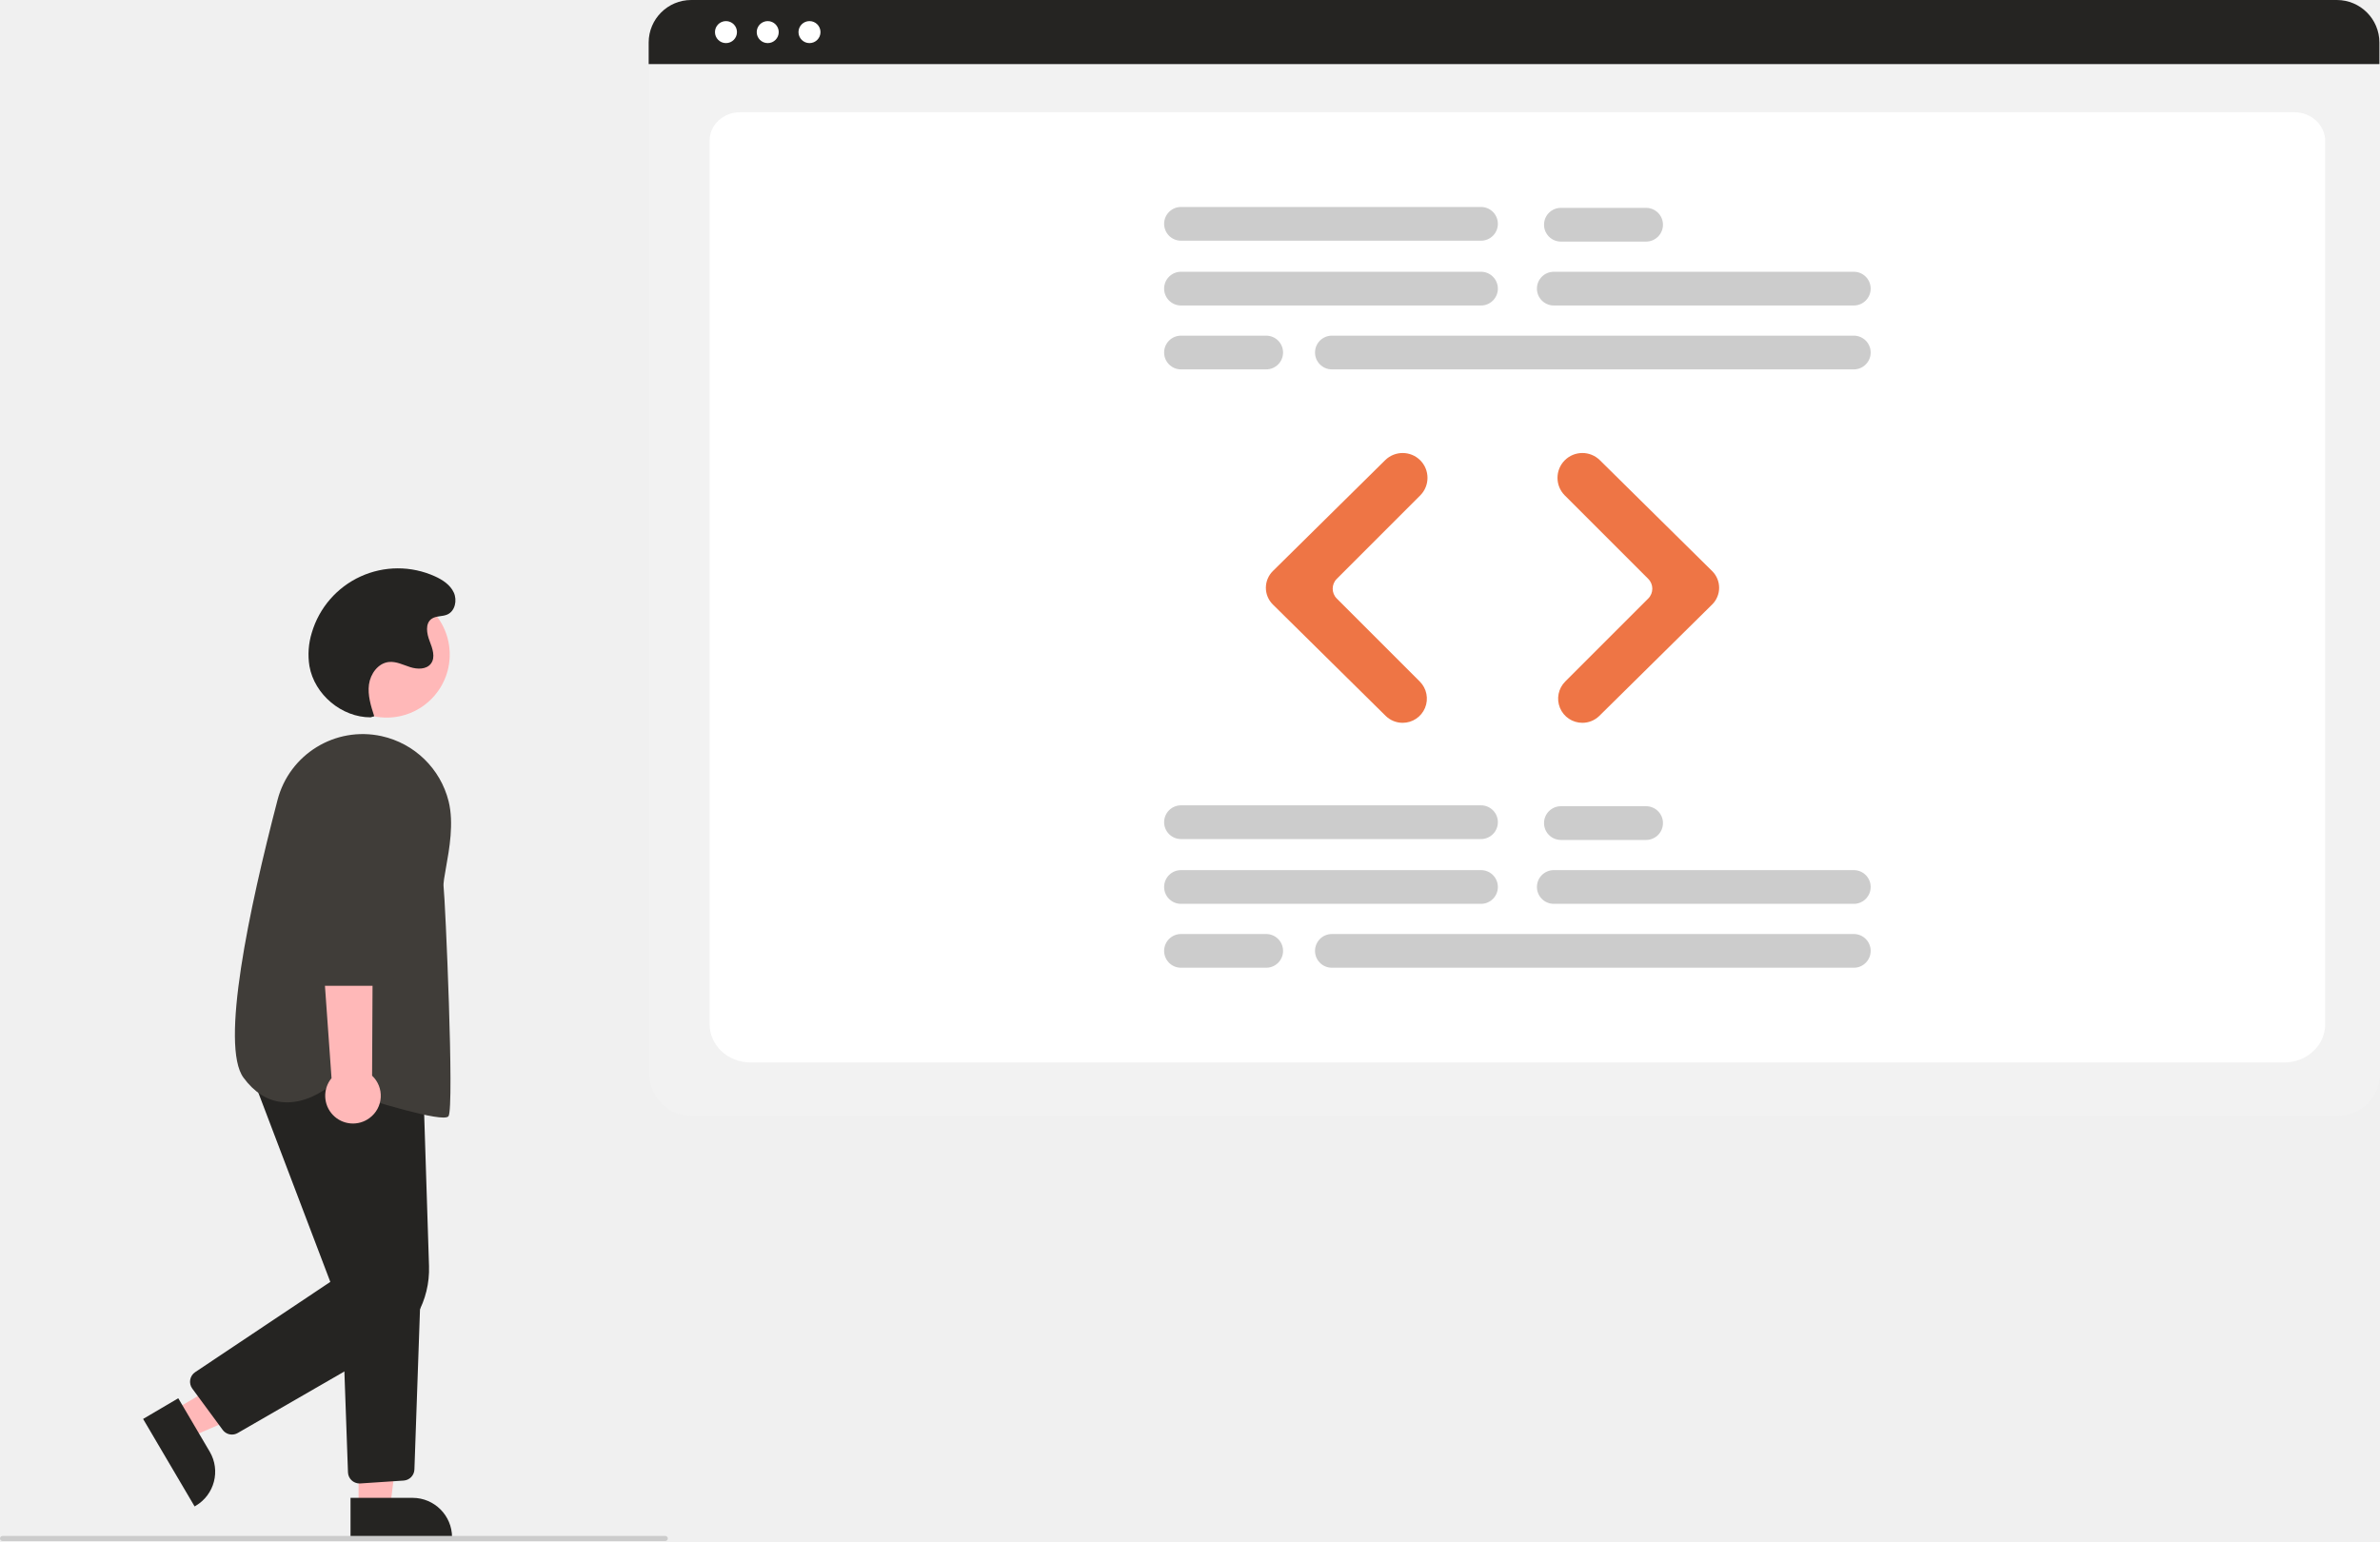
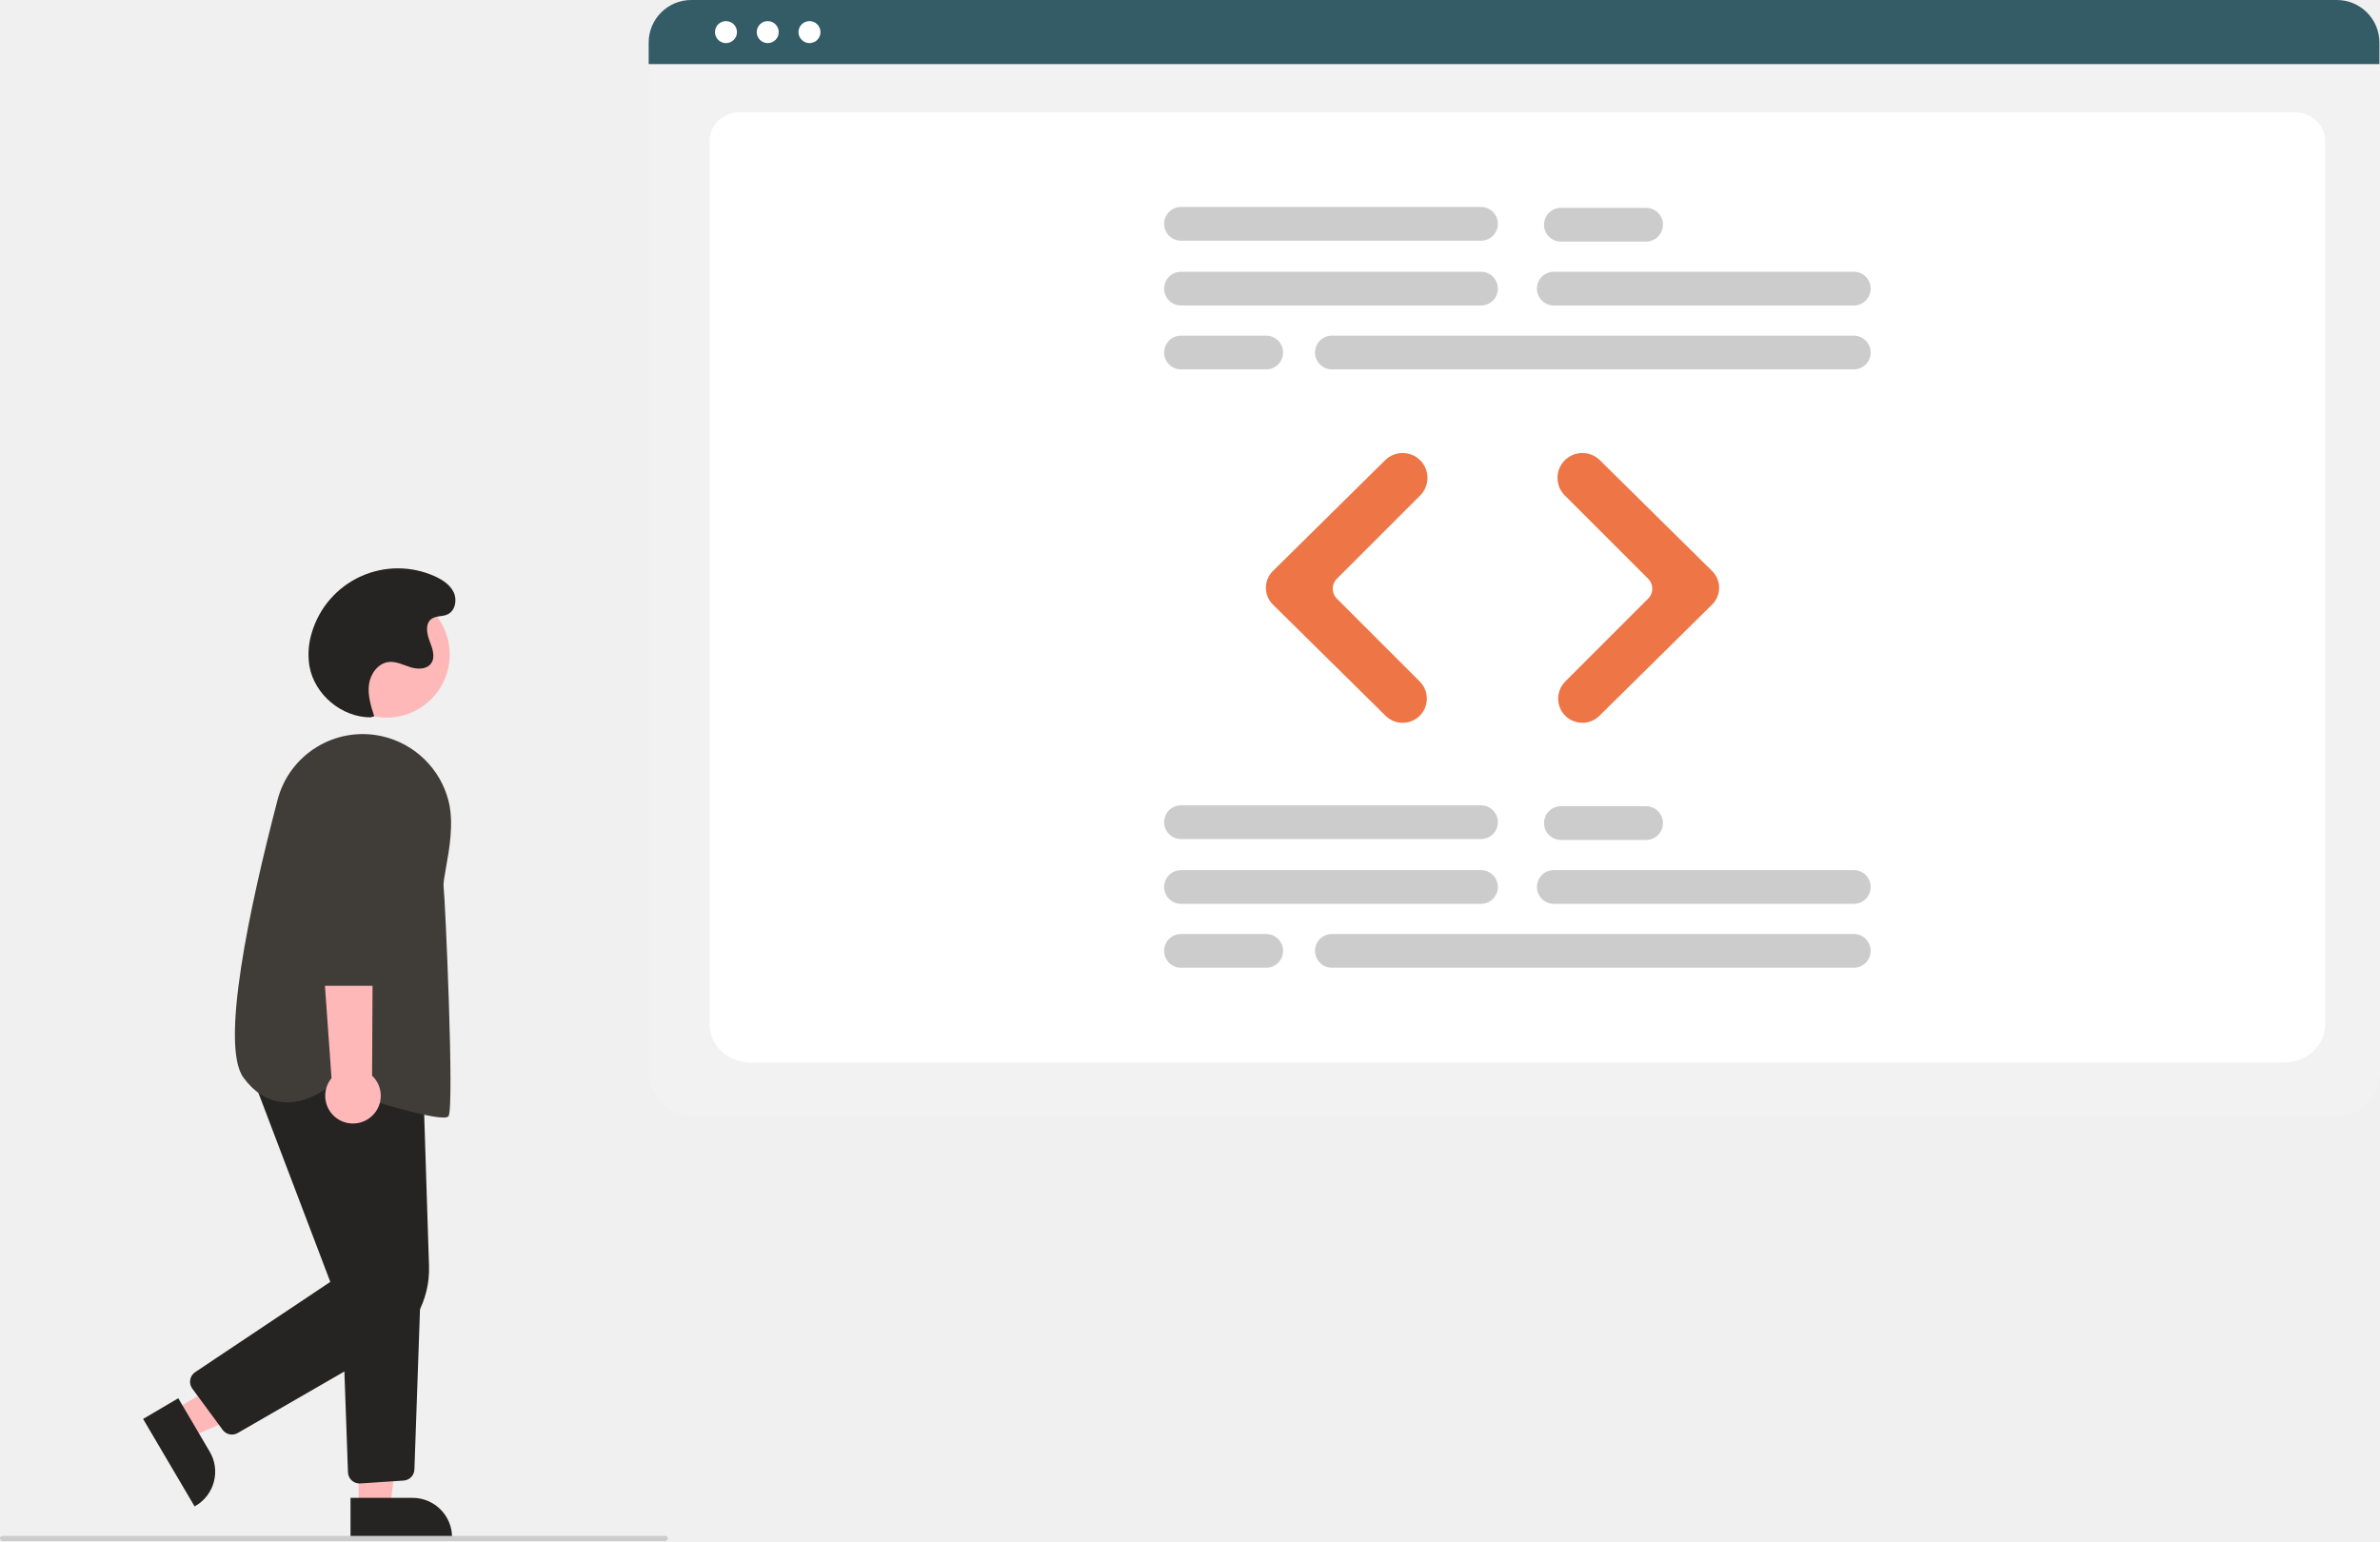
<svg xmlns="http://www.w3.org/2000/svg" id="bb554b9e-b999-4ef3-b2f2-4c0395b94ae2" data-name="Layer 1" width="926.622" height="600.085" viewBox="0 0 926.622 600.085">
  <circle cx="150.534" cy="254.872" r="24.561" fill="#ffb8b8" />
  <polygon points="67.543 549.197 73.762 559.763 117.474 540.803 108.295 525.21 67.543 549.197" fill="#ffb8b8" />
  <path d="M206.096,694.43,218.343,715.237l.001.001A15.386,15.386,0,0,1,212.888,736.302l-.431.254L192.405,702.489Z" transform="translate(-136.6892 -149.9575)" fill="#252422" />
  <polygon points="139.6 587.26 151.86 587.259 157.692 539.971 139.598 539.972 139.6 587.26" fill="#ffb8b8" />
  <path d="M273.162,733.215l24.144-.001h.001a15.386,15.386,0,0,1,15.386,15.386v.5l-39.531.001Z" transform="translate(-136.6892 -149.9575)" fill="#252422" />
  <path d="M227.001,708.567a4.493,4.493,0,0,1-3.624-1.833l-11.824-16.059a4.5,4.5,0,0,1,1.125-6.41l52.614-35.142-31.747-83.475L301.434,571.252l2.287,71.733A36.046,36.046,0,0,1,285.675,675.409l-56.427,32.554A4.486,4.486,0,0,1,227.001,708.567Z" transform="translate(-136.6892 -149.9575)" fill="#252422" />
  <path d="M276.659,727.617a4.5,4.5,0,0,1-4.489-4.34l-2.488-69.882,30.808-1.623-2.453,70.384a4.487,4.487,0,0,1-4.2,4.333l-16.873,1.118C276.863,727.614,276.761,727.617,276.659,727.617Z" transform="translate(-136.6892 -149.9575)" fill="#252422" />
  <path d="M309.291,585.129c-7.838,0-35.217-8.816-44.721-11.959-1.422,1.138-9.233,6.979-18.351,5.911-5.626-.66-10.579-3.845-14.721-9.466-9.147-12.414,2.151-65.651,13.239-108.126a34.268,34.268,0,0,1,40.529-24.88h0a34.571,34.571,0,0,1,26.088,25.378c2.088,8.498.292,18.494-1.02,25.794-.616,3.432-1.104,6.143-.937,7.475.644,5.148,4.219,85.892,1.92,89.34C311.071,584.963,310.363,585.129,309.291,585.129Z" transform="translate(-136.6892 -149.9575)" fill="#403d39" />
  <path d="M280.616,585.272a10.743,10.743,0,0,0,.942-16.446l.485-97.844-23.045,3.837,6.769,94.97A10.801,10.801,0,0,0,280.616,585.272Z" transform="translate(-136.6892 -149.9575)" fill="#ffb8b8" />
  <path d="M285.946,533.818H261.124a4.514,4.514,0,0,1-4.5-4.459l-.609-67.292a17.603,17.603,0,1,1,35.204.043L290.446,529.37A4.515,4.515,0,0,1,285.946,533.818Z" transform="translate(-136.6892 -149.9575)" fill="#403d39" />
  <path d="M280.969,429.289c-11.245.021-21.854-8.868-23.803-19.943a28.671,28.671,0,0,1,.919-13.014A34.954,34.954,0,0,1,306.021,374.379c3.008,1.361,5.971,3.316,7.349,6.317s.515,7.195-2.498,8.546c-1.969.882-4.44.449-6.187,1.716-2.509,1.819-1.863,5.691-.743,8.581s2.388,6.387.509,8.852c-1.75,2.297-5.249,2.226-8.004,1.361s-5.476-2.313-8.349-2.018c-4.19.43-7.202,4.598-7.759,8.773s.755,8.349,2.05,12.357Z" transform="translate(-136.6892 -149.9575)" fill="#252422" />
  <path d="M395.689,750.042h-258a1,1,0,1,1,0-2h258a1,1,0,0,1,0,2Z" transform="translate(-136.6892 -149.9575)" fill="#ccc" />
  <path d="M1046.811,584.505H405.972a16.519,16.519,0,0,1-16.5-16.5V172.852a12.102,12.102,0,0,1,12.088-12.088h649.453a12.311,12.311,0,0,1,12.297,12.297V568.005A16.519,16.519,0,0,1,1046.811,584.505Z" transform="translate(-136.6892 -149.9575)" fill="#f2f2f2" />
  <path d="M1026.091,563.673H428.846c-8.755,0-15.878-6.67-15.878-14.868v-344.105c0-6.08,5.278-11.027,11.766-11.027H1030.008c6.595,0,11.961,5.028,11.961,11.208V548.805C1041.969,557.003,1034.846,563.673,1026.091,563.673Z" transform="translate(-136.6892 -149.9575)" fill="#fff" />
-   <path d="M1063.081,174.908H389.241v-8.4a16.574,16.574,0,0,1,16.56-16.55H1046.521a16.574,16.574,0,0,1,16.56,16.55Z" transform="translate(-136.6892 -149.9575)" fill="#252422" />
+   <path d="M1063.081,174.908H389.241v-8.4a16.574,16.574,0,0,1,16.56-16.55H1046.521a16.574,16.574,0,0,1,16.56,16.55Z" transform="translate(-136.6892 -149.9575)" fill="#335c67" />
  <circle cx="282.647" cy="12.5" r="4.283" fill="#fff" />
  <circle cx="298.906" cy="12.5" r="4.283" fill="#fff" />
  <circle cx="315.165" cy="12.5" r="4.283" fill="#fff" />
  <path d="M713.3,268.912H596.492a6.566,6.566,0,0,1,0-13.132H713.3a6.566,6.566,0,1,1,0,13.132Z" transform="translate(-136.6892 -149.9575)" fill="#ccc" />
  <path d="M858.446,268.912H741.638a6.566,6.566,0,0,1,0-13.132H858.446a6.566,6.566,0,1,1,0,13.132Z" transform="translate(-136.6892 -149.9575)" fill="#ccc" />
  <path d="M858.446,293.794H655.241a6.566,6.566,0,1,1,0-13.132H858.446a6.566,6.566,0,1,1,0,13.132Z" transform="translate(-136.6892 -149.9575)" fill="#ccc" />
  <path d="M713.3,243.684H596.492a6.566,6.566,0,0,1,0-13.132H713.3a6.566,6.566,0,1,1,0,13.132Z" transform="translate(-136.6892 -149.9575)" fill="#ccc" />
  <path d="M777.579,244.03H744.402a6.566,6.566,0,0,1,0-13.132H777.579a6.566,6.566,0,1,1,0,13.132Z" transform="translate(-136.6892 -149.9575)" fill="#ccc" />
  <path d="M629.668,293.794H596.492a6.566,6.566,0,0,1,0-13.132h33.176a6.566,6.566,0,1,1,0,13.132Z" transform="translate(-136.6892 -149.9575)" fill="#ccc" />
  <path d="M713.3,501.912H596.492a6.566,6.566,0,0,1,0-13.132H713.3a6.566,6.566,0,1,1,0,13.132Z" transform="translate(-136.6892 -149.9575)" fill="#ccc" />
  <path d="M858.446,501.912H741.638a6.566,6.566,0,0,1,0-13.132H858.446a6.566,6.566,0,1,1,0,13.132Z" transform="translate(-136.6892 -149.9575)" fill="#ccc" />
  <path d="M858.446,526.794H655.241a6.566,6.566,0,1,1,0-13.132H858.446a6.566,6.566,0,1,1,0,13.132Z" transform="translate(-136.6892 -149.9575)" fill="#ccc" />
  <path d="M713.3,476.684H596.492a6.566,6.566,0,0,1,0-13.132H713.3a6.566,6.566,0,1,1,0,13.132Z" transform="translate(-136.6892 -149.9575)" fill="#ccc" />
  <path d="M777.579,477.03H744.402a6.566,6.566,0,0,1,0-13.132H777.579a6.566,6.566,0,0,1,0,13.132Z" transform="translate(-136.6892 -149.9575)" fill="#ccc" />
  <path d="M629.668,526.794H596.492a6.566,6.566,0,0,1,0-13.132h33.176a6.566,6.566,0,1,1,0,13.132Z" transform="translate(-136.6892 -149.9575)" fill="#ccc" />
  <path d="M682.793,431.419a9.397,9.397,0,0,1-6.624-2.71l-43.909-43.359a9.152,9.152,0,0,1,0-13.023l43.731-43.184a9.702,9.702,0,0,1,13.644.043h0a9.689,9.689,0,0,1,0,13.687l-32.496,32.497a5.413,5.413,0,0,0,0,7.647l32.32,32.32a9.418,9.418,0,0,1-6.666,16.084Z" transform="translate(-136.6892 -149.9575)" fill="#ee7545" />
  <path d="M752.759,431.419a9.418,9.418,0,0,1-6.666-16.084L778.412,383.015a5.413,5.413,0,0,0,0-7.647L745.916,342.872a9.678,9.678,0,0,1,0-13.687h0a9.702,9.702,0,0,1,13.644-.043l43.731,43.184a9.152,9.152,0,0,1,0,13.023l-43.909,43.359A9.399,9.399,0,0,1,752.759,431.419Z" transform="translate(-136.6892 -149.9575)" fill="#ee7545" />
</svg>
